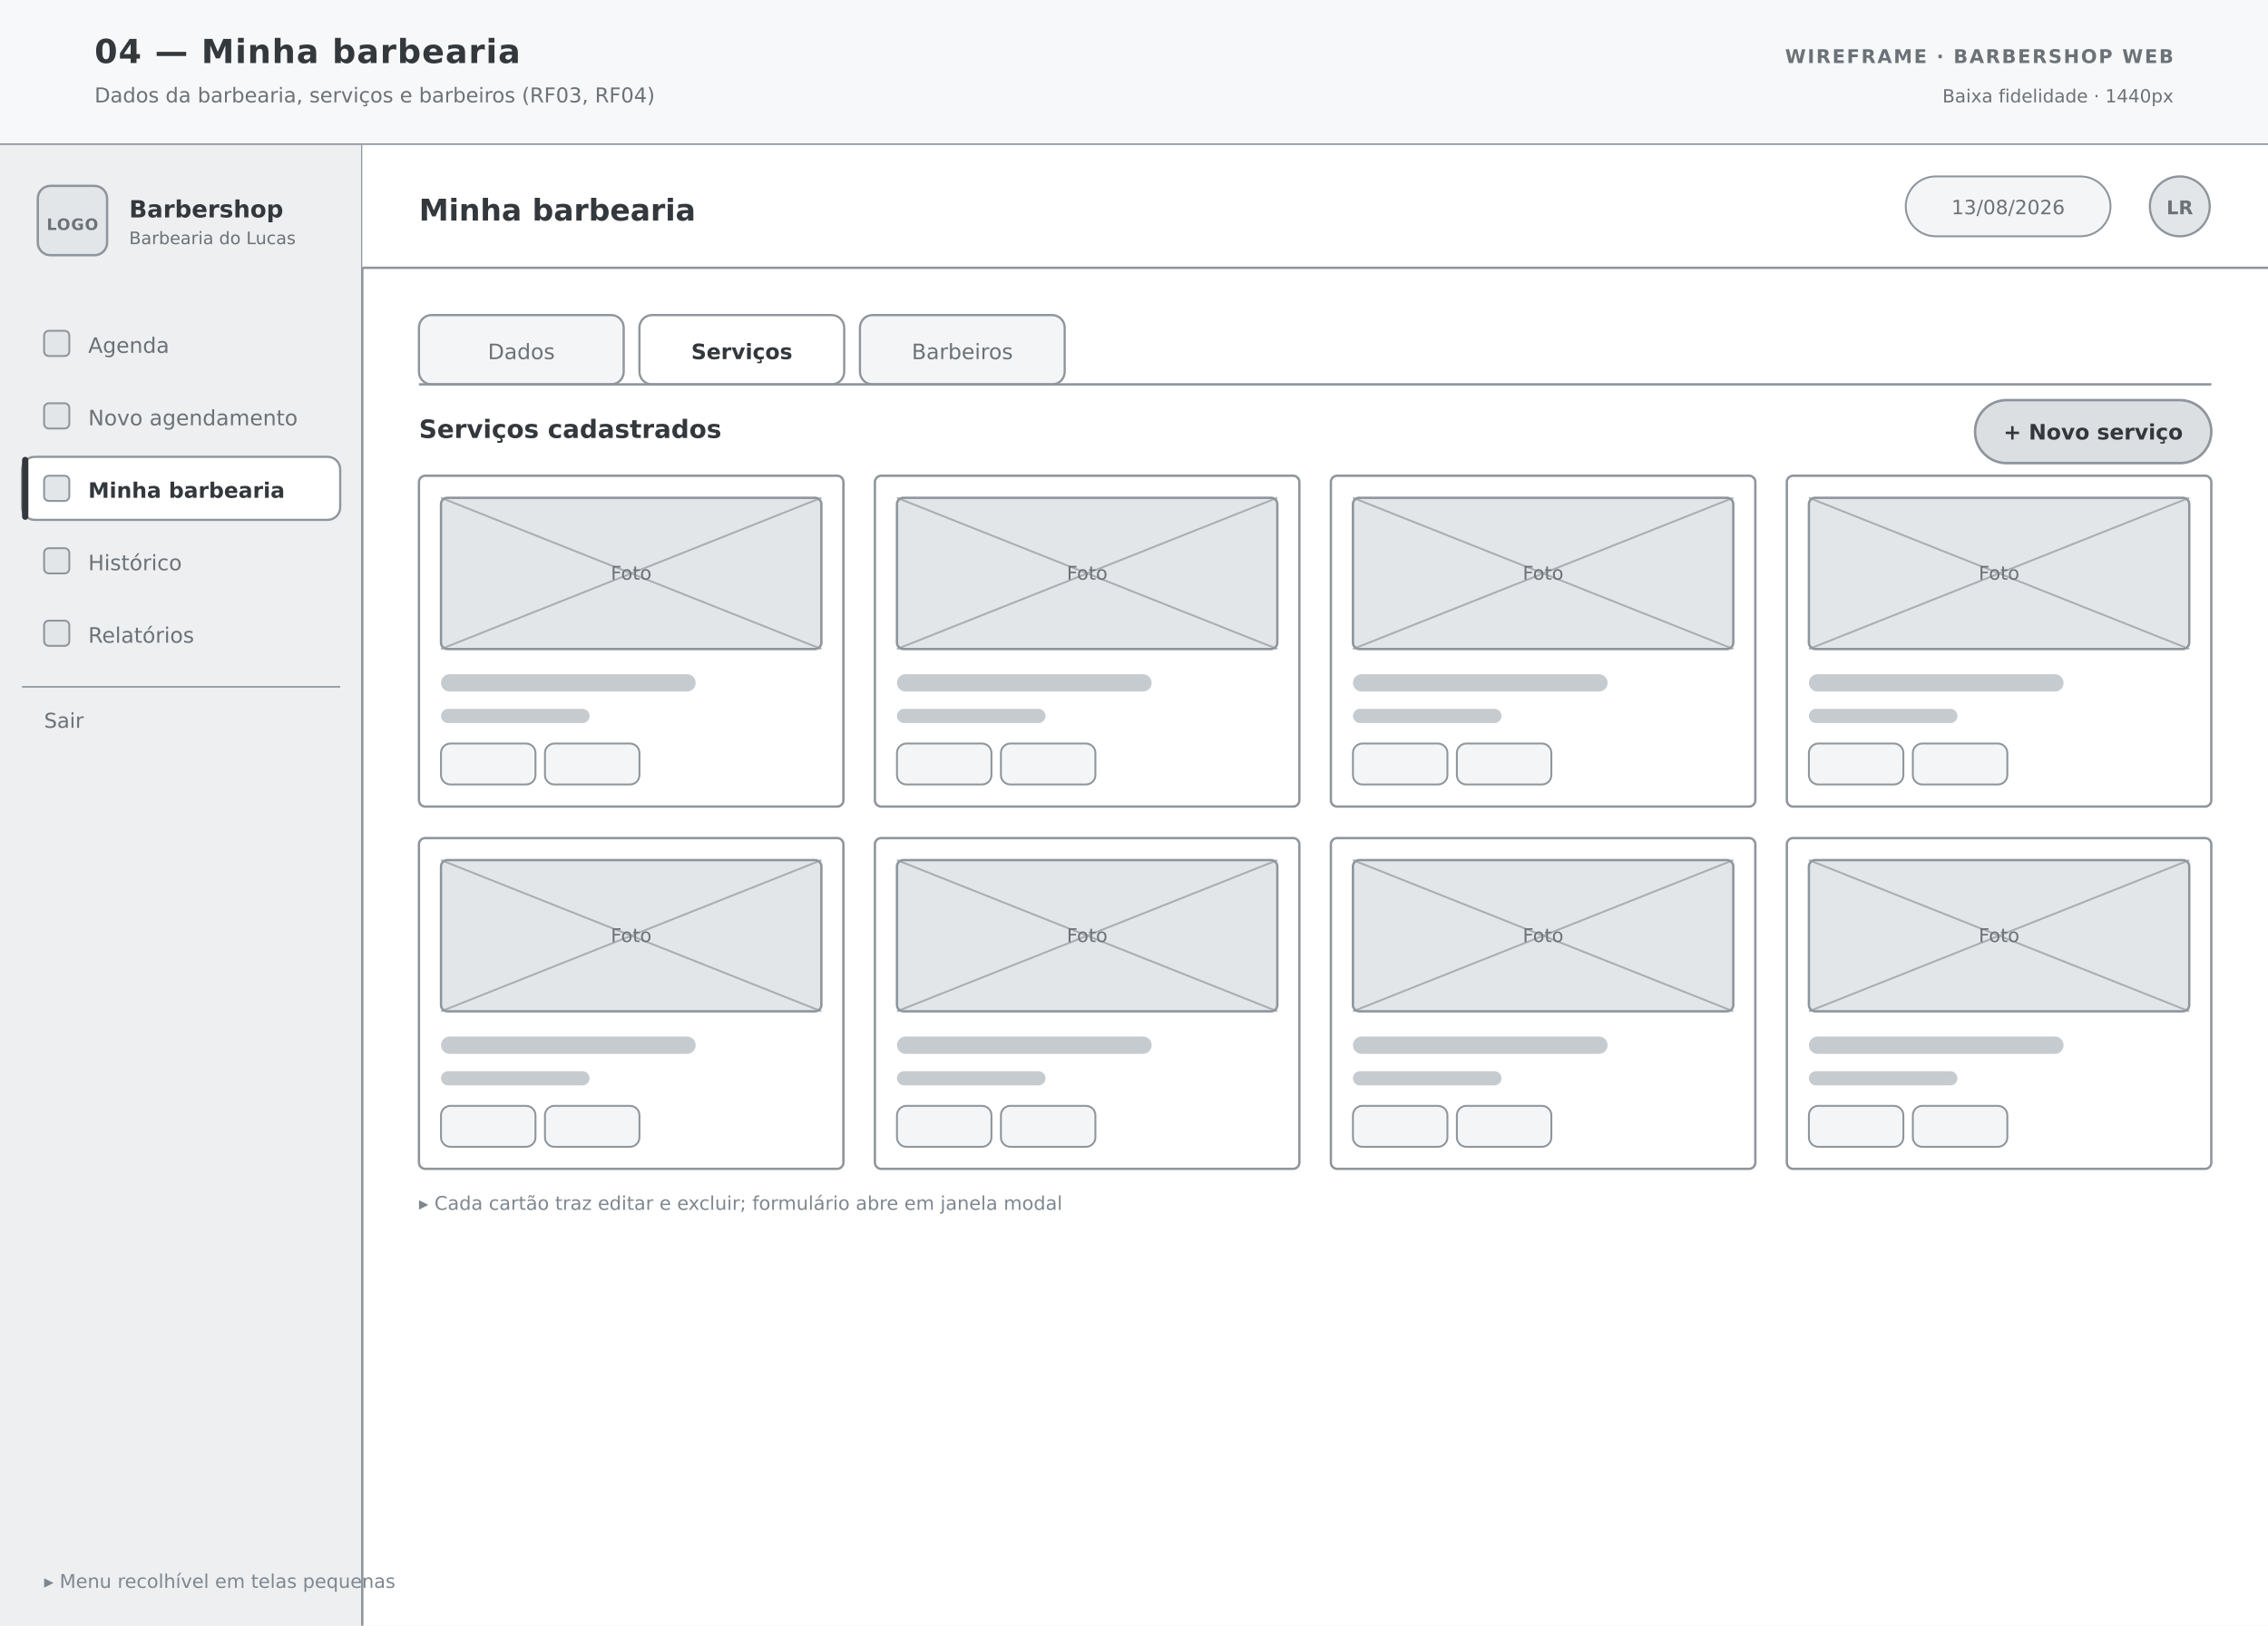
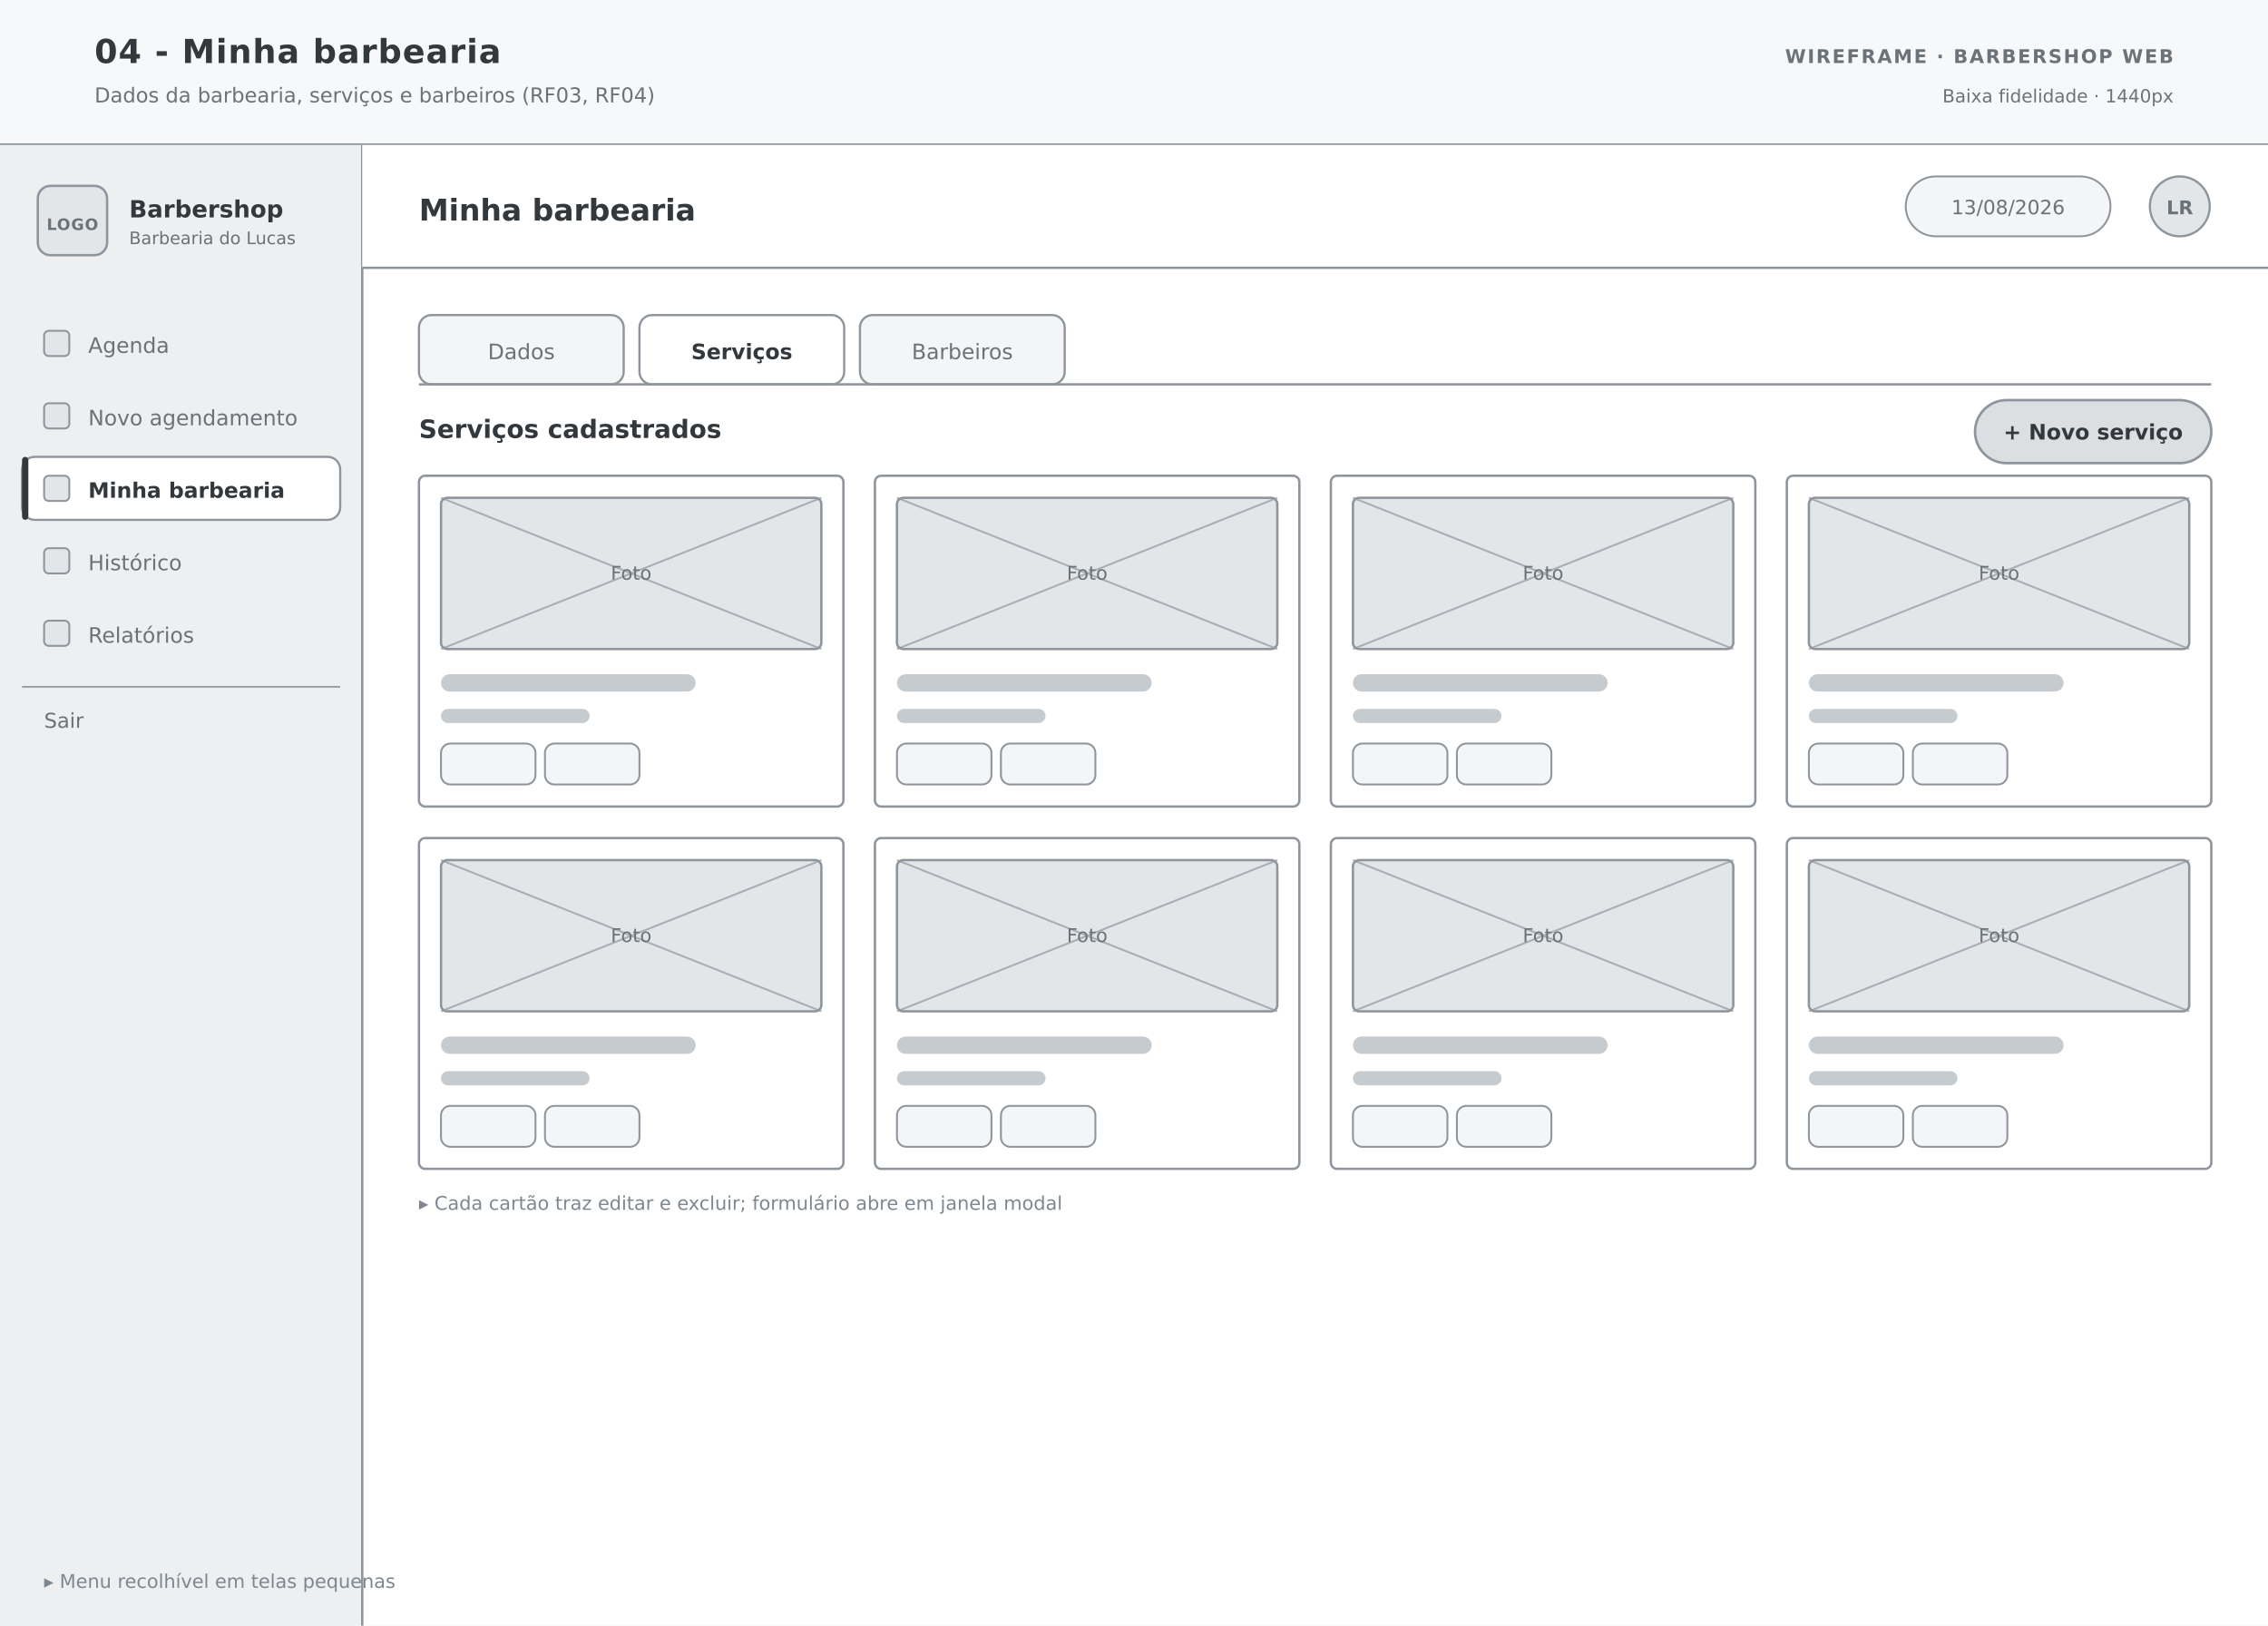
<svg xmlns="http://www.w3.org/2000/svg" width="1440" height="1032" viewBox="0 0 1440 1032">
  <rect width="1440" height="1032" fill="#FFFFFF" />
  <rect x="0" y="0" width="1440" height="92" rx="0" fill="#F7F8F9" />
-   <text x="60" y="40" font-family="DejaVu Sans, Arial, sans-serif" font-size="21" font-weight="bold" fill="#33383D" text-anchor="start" letter-spacing="0.6">04 — Minha barbearia</text>
+   <text x="60" y="40" font-family="DejaVu Sans, Arial, sans-serif" font-size="21" font-weight="bold" fill="#33383D" text-anchor="start" letter-spacing="0.6">04 - Minha barbearia</text>
  <text x="60" y="65" font-family="DejaVu Sans, Arial, sans-serif" font-size="13" font-weight="normal" fill="#6B7278" text-anchor="start" letter-spacing="0">Dados da barbearia, serviços e barbeiros (RF03, RF04)</text>
  <text x="1380" y="40" font-family="DejaVu Sans, Arial, sans-serif" font-size="12" font-weight="bold" fill="#6B7278" text-anchor="end" letter-spacing="1">WIREFRAME · BARBERSHOP WEB</text>
  <text x="1380" y="65" font-family="DejaVu Sans, Arial, sans-serif" font-size="11.5" font-weight="normal" fill="#6B7278" text-anchor="end" letter-spacing="0">Baixa fidelidade · 1440px</text>
  <line x1="0" y1="92" x2="1440" y2="92" stroke="#8E959C" stroke-width="2" />
  <rect x="0" y="92" width="230" height="940" rx="0" fill="#EDEFF1" />
  <line x1="230" y1="92" x2="230" y2="1032" stroke="#8E959C" stroke-width="1.5" />
  <rect x="24" y="118" width="44" height="44" rx="8" fill="#E3E6E8" stroke="#8E959C" stroke-width="1.5" />
  <text x="46" y="146" font-family="DejaVu Sans, Arial, sans-serif" font-size="10" font-weight="bold" fill="#6B7278" text-anchor="middle" letter-spacing="0.5">LOGO</text>
  <text x="82" y="138" font-family="DejaVu Sans, Arial, sans-serif" font-size="15" font-weight="bold" fill="#33383D" text-anchor="start" letter-spacing="0">Barbershop</text>
  <text x="82" y="155" font-family="DejaVu Sans, Arial, sans-serif" font-size="11" font-weight="normal" fill="#6B7278" text-anchor="start" letter-spacing="0">Barbearia do Lucas</text>
  <rect x="28" y="210" width="16" height="16" rx="3" fill="#E3E6E8" stroke="#8E959C" stroke-width="1.2" />
  <text x="56" y="224" font-family="DejaVu Sans, Arial, sans-serif" font-size="13.5" font-weight="normal" fill="#6B7278" text-anchor="start" letter-spacing="0">Agenda</text>
  <rect x="28" y="256" width="16" height="16" rx="3" fill="#E3E6E8" stroke="#8E959C" stroke-width="1.2" />
  <text x="56" y="270" font-family="DejaVu Sans, Arial, sans-serif" font-size="13.5" font-weight="normal" fill="#6B7278" text-anchor="start" letter-spacing="0">Novo agendamento</text>
  <rect x="14" y="290" width="202" height="40" rx="8" fill="#FFFFFF" stroke="#8E959C" stroke-width="1.4" />
  <rect x="14" y="290" width="4" height="40" rx="2" fill="#33383D" />
  <rect x="28" y="302" width="16" height="16" rx="3" fill="#E3E6E8" stroke="#8E959C" stroke-width="1.2" />
  <text x="56" y="316" font-family="DejaVu Sans, Arial, sans-serif" font-size="13.5" font-weight="bold" fill="#33383D" text-anchor="start" letter-spacing="0">Minha barbearia</text>
  <rect x="28" y="348" width="16" height="16" rx="3" fill="#E3E6E8" stroke="#8E959C" stroke-width="1.2" />
  <text x="56" y="362" font-family="DejaVu Sans, Arial, sans-serif" font-size="13.5" font-weight="normal" fill="#6B7278" text-anchor="start" letter-spacing="0">Histórico</text>
  <rect x="28" y="394" width="16" height="16" rx="3" fill="#E3E6E8" stroke="#8E959C" stroke-width="1.2" />
  <text x="56" y="408" font-family="DejaVu Sans, Arial, sans-serif" font-size="13.5" font-weight="normal" fill="#6B7278" text-anchor="start" letter-spacing="0">Relatórios</text>
  <line x1="14" y1="436" x2="216" y2="436" stroke="#8E959C" stroke-width="1" />
  <text x="28" y="462" font-family="DejaVu Sans, Arial, sans-serif" font-size="13" font-weight="normal" fill="#6B7278" text-anchor="start" letter-spacing="0">Sair</text>
  <text x="28" y="1008" font-family="DejaVu Sans, Arial, sans-serif" font-size="12" font-weight="normal" fill="#7E8790" text-anchor="start" letter-spacing="0">▸ Menu recolhível em telas pequenas</text>
  <rect x="230" y="92" width="1210" height="78" rx="0" fill="#FFFFFF" />
  <line x1="230" y1="170" x2="1440" y2="170" stroke="#8E959C" stroke-width="1.5" />
  <text x="266" y="140" font-family="DejaVu Sans, Arial, sans-serif" font-size="19" font-weight="bold" fill="#33383D" text-anchor="start" letter-spacing="0">Minha barbearia</text>
  <rect x="1210" y="112" width="130" height="38" rx="19" fill="#F4F5F6" stroke="#8E959C" stroke-width="1.2" />
  <text x="1275" y="136" font-family="DejaVu Sans, Arial, sans-serif" font-size="12.5" font-weight="normal" fill="#6B7278" text-anchor="middle" letter-spacing="0">13/08/2026</text>
  <circle cx="1384" cy="131" r="19" fill="#E3E6E8" stroke="#8E959C" stroke-width="1.4" />
  <text x="1384" y="136" font-family="DejaVu Sans, Arial, sans-serif" font-size="12" font-weight="bold" fill="#6B7278" text-anchor="middle" letter-spacing="0">LR</text>
  <rect x="266" y="200" width="130" height="44" rx="8" fill="#F4F5F6" stroke="#8E959C" stroke-width="1.4" />
  <text x="331" y="228" font-family="DejaVu Sans, Arial, sans-serif" font-size="13.5" font-weight="normal" fill="#6B7278" text-anchor="middle" letter-spacing="0">Dados</text>
  <rect x="406" y="200" width="130" height="44" rx="8" fill="#FFFFFF" stroke="#8E959C" stroke-width="1.4" />
  <text x="471" y="228" font-family="DejaVu Sans, Arial, sans-serif" font-size="13.5" font-weight="bold" fill="#33383D" text-anchor="middle" letter-spacing="0">Serviços</text>
  <rect x="546" y="200" width="130" height="44" rx="8" fill="#F4F5F6" stroke="#8E959C" stroke-width="1.4" />
  <text x="611" y="228" font-family="DejaVu Sans, Arial, sans-serif" font-size="13.5" font-weight="normal" fill="#6B7278" text-anchor="middle" letter-spacing="0">Barbeiros</text>
  <line x1="266" y1="244" x2="1404" y2="244" stroke="#8E959C" stroke-width="1.5" />
  <text x="266" y="278" font-family="DejaVu Sans, Arial, sans-serif" font-size="16" font-weight="bold" fill="#33383D" text-anchor="start" letter-spacing="0">Serviços cadastrados</text>
  <rect x="1254" y="254" width="150" height="40" rx="20" fill="#DCDFE2" stroke="#8E959C" stroke-width="1.6" />
  <text x="1329" y="279" font-family="DejaVu Sans, Arial, sans-serif" font-size="13.5" font-weight="bold" fill="#33383D" text-anchor="middle" letter-spacing="0">+ Novo serviço</text>
  <rect x="266" y="302" width="269.5" height="210" rx="4" fill="#FFFFFF" stroke="#8E959C" stroke-width="1.5" />
  <rect x="280" y="316" width="241.5" height="96" rx="4" fill="#E3E6E8" stroke="#8E959C" stroke-width="1.5" />
  <path d="M280 316 L521.5 412 M521.5 316 L280 412" stroke="#8E959C" stroke-width="1.2" opacity="0.7" />
  <text x="400.75" y="368" font-family="DejaVu Sans, Arial, sans-serif" font-size="12" font-weight="normal" fill="#6B7278" text-anchor="middle" letter-spacing="0">Foto</text>
  <rect x="280" y="428" width="161.7" height="11" rx="5.5" fill="#C6CBD0" />
  <rect x="280" y="450" width="94.325" height="9" rx="4.5" fill="#C6CBD0" />
  <rect x="280" y="472" width="60" height="26" rx="6" fill="#F4F5F6" stroke="#8E959C" stroke-width="1.2" />
  <rect x="346" y="472" width="60" height="26" rx="6" fill="#F4F5F6" stroke="#8E959C" stroke-width="1.2" />
  <rect x="555.5" y="302" width="269.5" height="210" rx="4" fill="#FFFFFF" stroke="#8E959C" stroke-width="1.5" />
  <rect x="569.5" y="316" width="241.5" height="96" rx="4" fill="#E3E6E8" stroke="#8E959C" stroke-width="1.5" />
  <path d="M569.5 316 L811 412 M811 316 L569.5 412" stroke="#8E959C" stroke-width="1.2" opacity="0.7" />
  <text x="690.25" y="368" font-family="DejaVu Sans, Arial, sans-serif" font-size="12" font-weight="normal" fill="#6B7278" text-anchor="middle" letter-spacing="0">Foto</text>
  <rect x="569.5" y="428" width="161.7" height="11" rx="5.5" fill="#C6CBD0" />
  <rect x="569.5" y="450" width="94.325" height="9" rx="4.5" fill="#C6CBD0" />
  <rect x="569.5" y="472" width="60" height="26" rx="6" fill="#F4F5F6" stroke="#8E959C" stroke-width="1.2" />
  <rect x="635.5" y="472" width="60" height="26" rx="6" fill="#F4F5F6" stroke="#8E959C" stroke-width="1.2" />
  <rect x="845" y="302" width="269.5" height="210" rx="4" fill="#FFFFFF" stroke="#8E959C" stroke-width="1.5" />
  <rect x="859" y="316" width="241.5" height="96" rx="4" fill="#E3E6E8" stroke="#8E959C" stroke-width="1.5" />
  <path d="M859 316 L1100.5 412 M1100.5 316 L859 412" stroke="#8E959C" stroke-width="1.2" opacity="0.7" />
  <text x="979.75" y="368" font-family="DejaVu Sans, Arial, sans-serif" font-size="12" font-weight="normal" fill="#6B7278" text-anchor="middle" letter-spacing="0">Foto</text>
  <rect x="859" y="428" width="161.7" height="11" rx="5.5" fill="#C6CBD0" />
  <rect x="859" y="450" width="94.325" height="9" rx="4.5" fill="#C6CBD0" />
  <rect x="859" y="472" width="60" height="26" rx="6" fill="#F4F5F6" stroke="#8E959C" stroke-width="1.2" />
  <rect x="925" y="472" width="60" height="26" rx="6" fill="#F4F5F6" stroke="#8E959C" stroke-width="1.2" />
  <rect x="1134.5" y="302" width="269.5" height="210" rx="4" fill="#FFFFFF" stroke="#8E959C" stroke-width="1.5" />
  <rect x="1148.5" y="316" width="241.5" height="96" rx="4" fill="#E3E6E8" stroke="#8E959C" stroke-width="1.5" />
  <path d="M1148.5 316 L1390 412 M1390 316 L1148.5 412" stroke="#8E959C" stroke-width="1.2" opacity="0.7" />
  <text x="1269.25" y="368" font-family="DejaVu Sans, Arial, sans-serif" font-size="12" font-weight="normal" fill="#6B7278" text-anchor="middle" letter-spacing="0">Foto</text>
  <rect x="1148.5" y="428" width="161.7" height="11" rx="5.5" fill="#C6CBD0" />
  <rect x="1148.5" y="450" width="94.325" height="9" rx="4.5" fill="#C6CBD0" />
  <rect x="1148.5" y="472" width="60" height="26" rx="6" fill="#F4F5F6" stroke="#8E959C" stroke-width="1.2" />
  <rect x="1214.5" y="472" width="60" height="26" rx="6" fill="#F4F5F6" stroke="#8E959C" stroke-width="1.2" />
  <rect x="266" y="532" width="269.5" height="210" rx="4" fill="#FFFFFF" stroke="#8E959C" stroke-width="1.5" />
  <rect x="280" y="546" width="241.5" height="96" rx="4" fill="#E3E6E8" stroke="#8E959C" stroke-width="1.5" />
  <path d="M280 546 L521.5 642 M521.5 546 L280 642" stroke="#8E959C" stroke-width="1.2" opacity="0.7" />
  <text x="400.75" y="598" font-family="DejaVu Sans, Arial, sans-serif" font-size="12" font-weight="normal" fill="#6B7278" text-anchor="middle" letter-spacing="0">Foto</text>
  <rect x="280" y="658" width="161.7" height="11" rx="5.5" fill="#C6CBD0" />
  <rect x="280" y="680" width="94.325" height="9" rx="4.5" fill="#C6CBD0" />
  <rect x="280" y="702" width="60" height="26" rx="6" fill="#F4F5F6" stroke="#8E959C" stroke-width="1.2" />
  <rect x="346" y="702" width="60" height="26" rx="6" fill="#F4F5F6" stroke="#8E959C" stroke-width="1.2" />
  <rect x="555.5" y="532" width="269.5" height="210" rx="4" fill="#FFFFFF" stroke="#8E959C" stroke-width="1.5" />
  <rect x="569.5" y="546" width="241.5" height="96" rx="4" fill="#E3E6E8" stroke="#8E959C" stroke-width="1.5" />
  <path d="M569.5 546 L811 642 M811 546 L569.5 642" stroke="#8E959C" stroke-width="1.2" opacity="0.7" />
  <text x="690.25" y="598" font-family="DejaVu Sans, Arial, sans-serif" font-size="12" font-weight="normal" fill="#6B7278" text-anchor="middle" letter-spacing="0">Foto</text>
  <rect x="569.5" y="658" width="161.7" height="11" rx="5.5" fill="#C6CBD0" />
  <rect x="569.5" y="680" width="94.325" height="9" rx="4.5" fill="#C6CBD0" />
  <rect x="569.5" y="702" width="60" height="26" rx="6" fill="#F4F5F6" stroke="#8E959C" stroke-width="1.2" />
  <rect x="635.5" y="702" width="60" height="26" rx="6" fill="#F4F5F6" stroke="#8E959C" stroke-width="1.2" />
  <rect x="845" y="532" width="269.5" height="210" rx="4" fill="#FFFFFF" stroke="#8E959C" stroke-width="1.5" />
  <rect x="859" y="546" width="241.5" height="96" rx="4" fill="#E3E6E8" stroke="#8E959C" stroke-width="1.5" />
  <path d="M859 546 L1100.5 642 M1100.5 546 L859 642" stroke="#8E959C" stroke-width="1.2" opacity="0.7" />
  <text x="979.75" y="598" font-family="DejaVu Sans, Arial, sans-serif" font-size="12" font-weight="normal" fill="#6B7278" text-anchor="middle" letter-spacing="0">Foto</text>
  <rect x="859" y="658" width="161.7" height="11" rx="5.5" fill="#C6CBD0" />
  <rect x="859" y="680" width="94.325" height="9" rx="4.5" fill="#C6CBD0" />
  <rect x="859" y="702" width="60" height="26" rx="6" fill="#F4F5F6" stroke="#8E959C" stroke-width="1.2" />
  <rect x="925" y="702" width="60" height="26" rx="6" fill="#F4F5F6" stroke="#8E959C" stroke-width="1.2" />
  <rect x="1134.5" y="532" width="269.5" height="210" rx="4" fill="#FFFFFF" stroke="#8E959C" stroke-width="1.5" />
  <rect x="1148.5" y="546" width="241.5" height="96" rx="4" fill="#E3E6E8" stroke="#8E959C" stroke-width="1.5" />
  <path d="M1148.5 546 L1390 642 M1390 546 L1148.5 642" stroke="#8E959C" stroke-width="1.2" opacity="0.7" />
  <text x="1269.25" y="598" font-family="DejaVu Sans, Arial, sans-serif" font-size="12" font-weight="normal" fill="#6B7278" text-anchor="middle" letter-spacing="0">Foto</text>
  <rect x="1148.5" y="658" width="161.7" height="11" rx="5.5" fill="#C6CBD0" />
  <rect x="1148.5" y="680" width="94.325" height="9" rx="4.5" fill="#C6CBD0" />
  <rect x="1148.5" y="702" width="60" height="26" rx="6" fill="#F4F5F6" stroke="#8E959C" stroke-width="1.2" />
  <rect x="1214.5" y="702" width="60" height="26" rx="6" fill="#F4F5F6" stroke="#8E959C" stroke-width="1.2" />
  <text x="266" y="768" font-family="DejaVu Sans, Arial, sans-serif" font-size="12" font-weight="normal" fill="#7E8790" text-anchor="start" letter-spacing="0">▸ Cada cartão traz editar e excluir; formulário abre em janela modal</text>
</svg>
